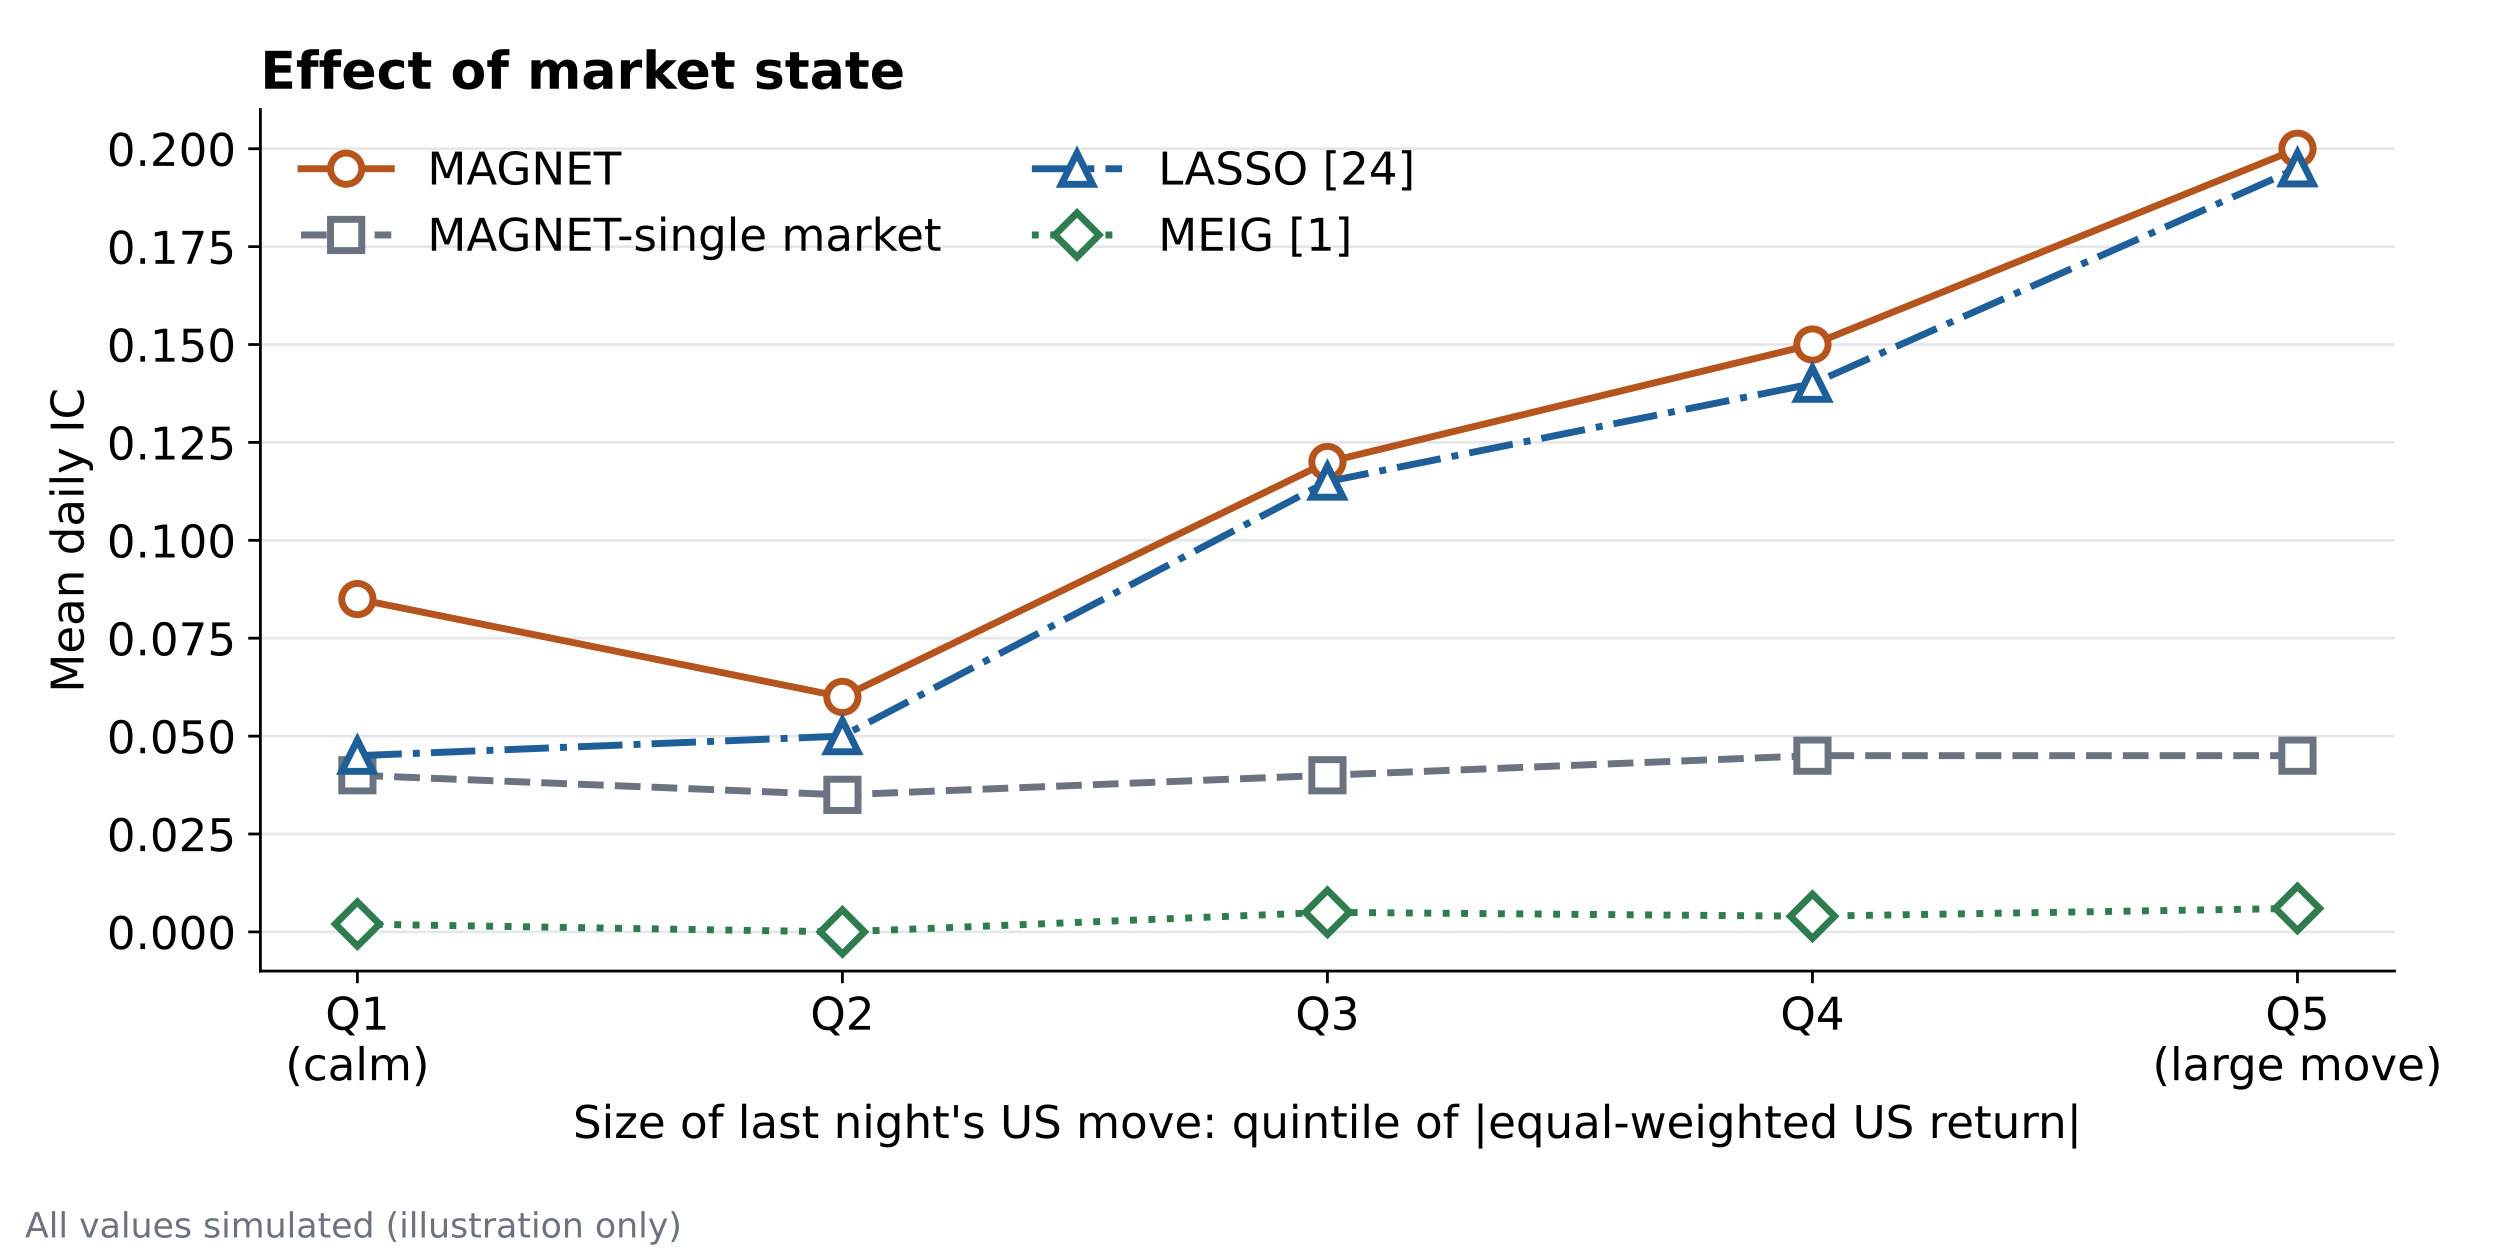
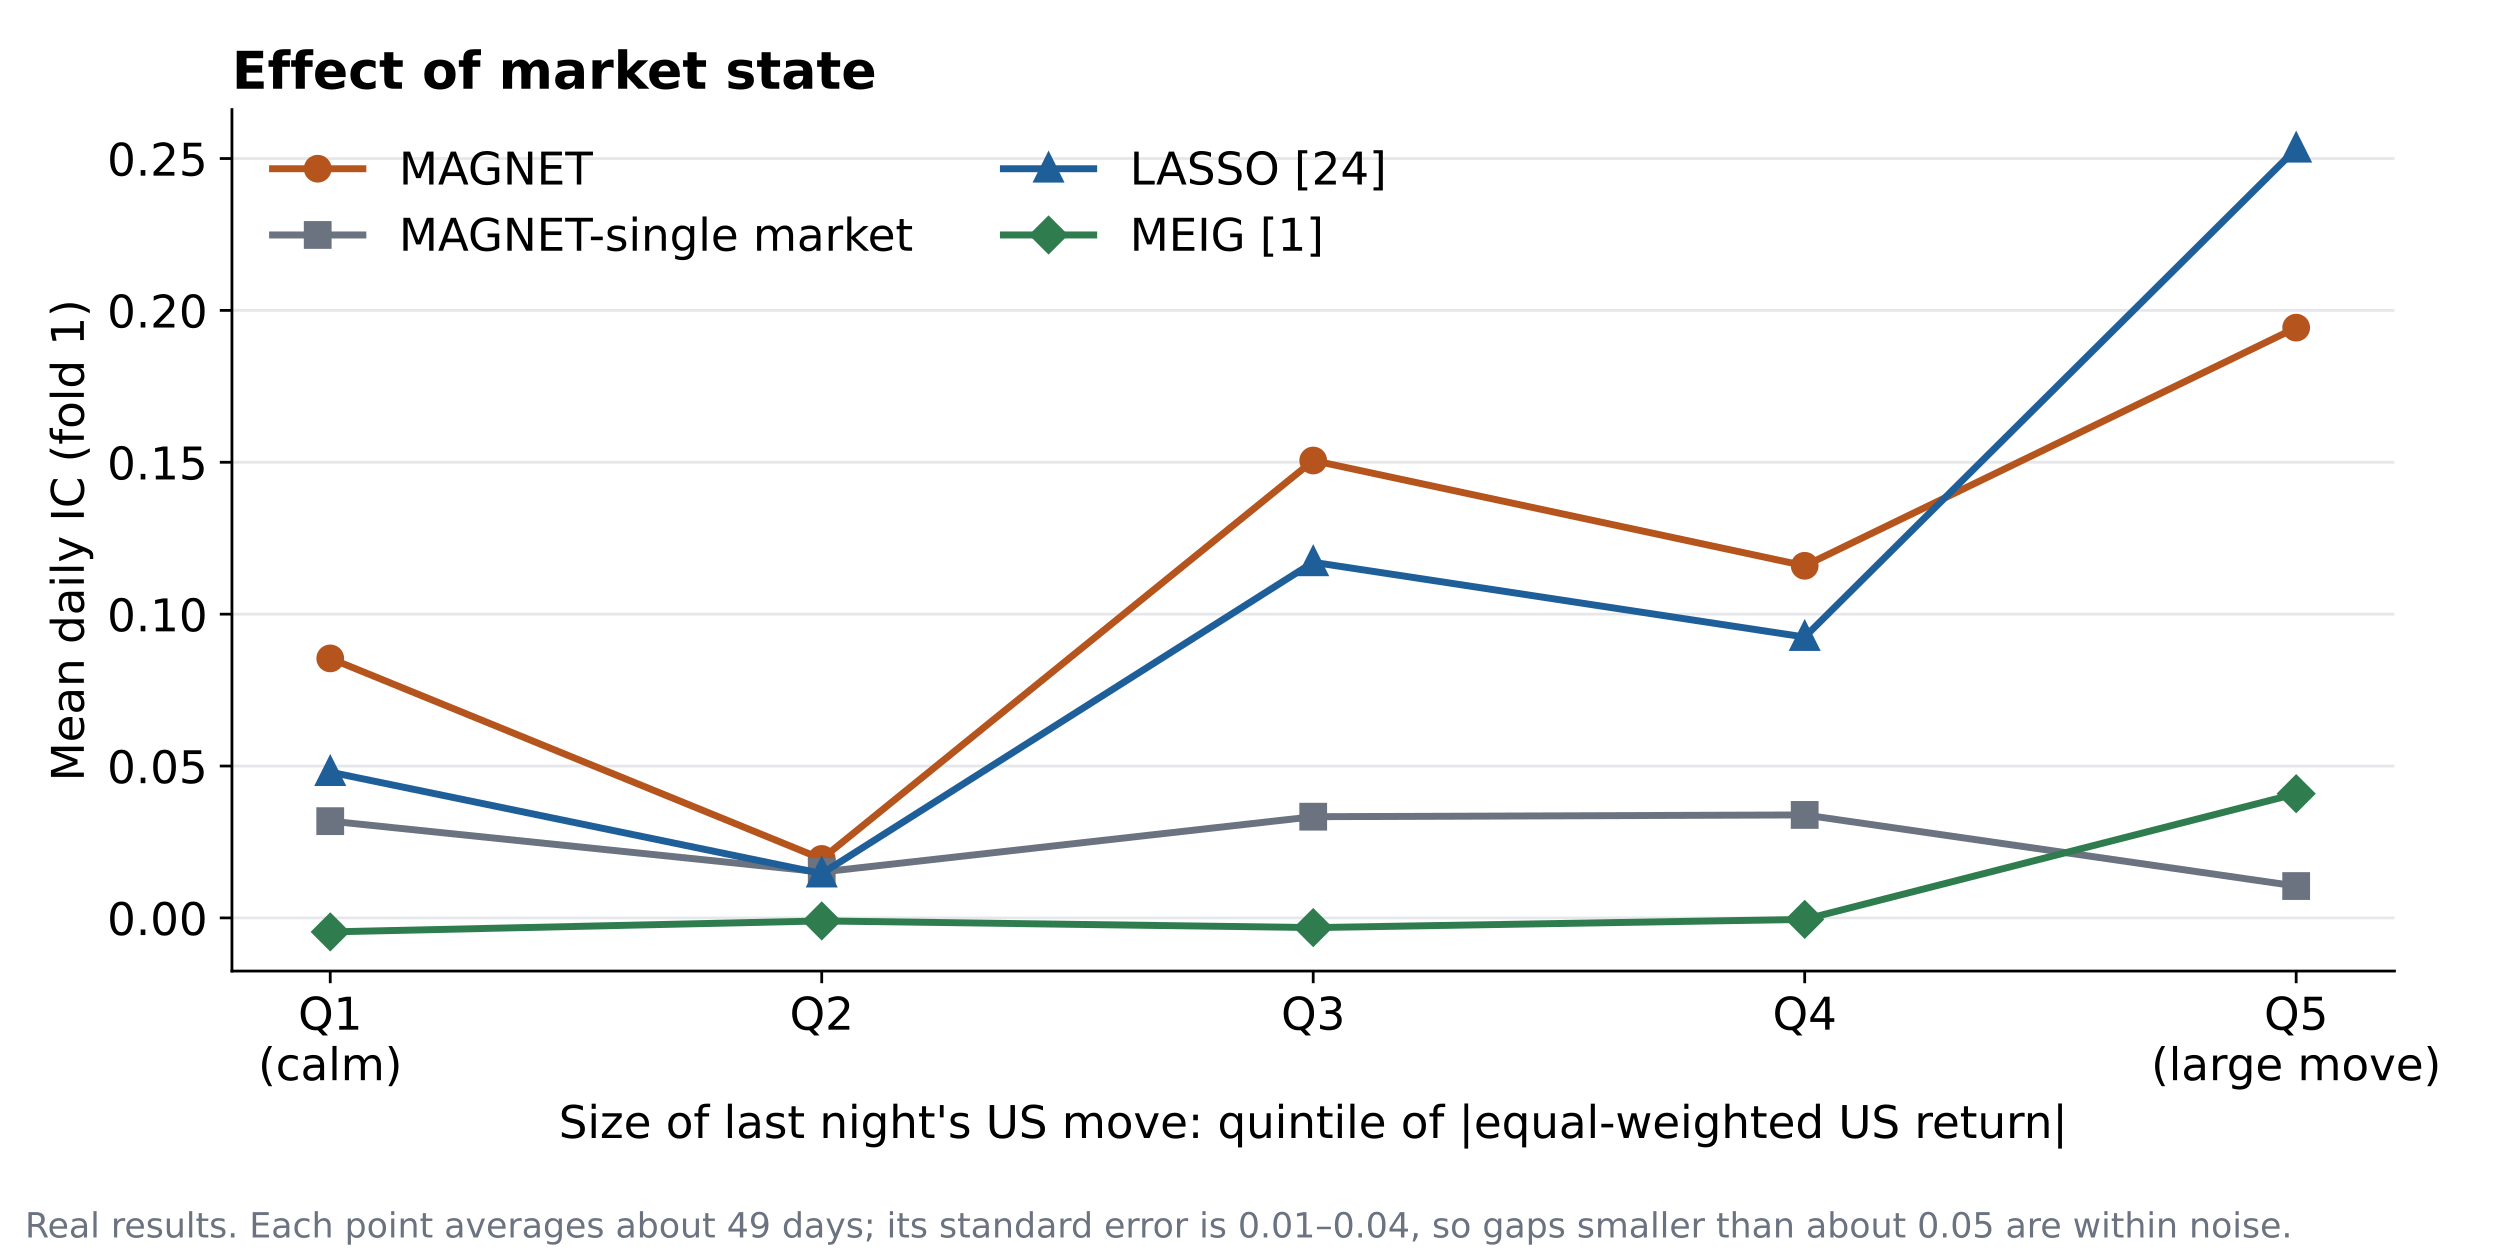
<svg xmlns="http://www.w3.org/2000/svg" xmlns:xlink="http://www.w3.org/1999/xlink" width="720pt" height="360pt" viewBox="0 0 720 360" version="1.1">
  <defs>
    <style type="text/css">*{stroke-linejoin: round; stroke-linecap: butt}</style>
  </defs>
  <g id="figure_1">
    <g id="patch_1">
      <path d="M 0 360  L 720 360  L 720 0  L 0 0  z " style="fill: #ffffff" />
    </g>
    <g id="axes_1">
      <g id="patch_2">
-         <path d="M 74.99 279.664  L 689.609 279.664  L 689.609 31.56  L 74.99 31.56  z " style="fill: #ffffff" />
+         <path d="M 66.8 279.664  L 689.609 279.664  L 689.609 31.56  L 66.8 31.56  z " style="fill: #ffffff" />
      </g>
      <g id="matplotlib.axis_1">
        <g id="xtick_1">
          <g id="line2d_1">
            <defs>
-               <path id="m0d816a79a5" d="M 0 0  L 0 3.5  " style="stroke: #000000; stroke-width: 0.8" />
+               <path id="mf723fec9dc" d="M 0 0  L 0 3.5  " style="stroke: #000000; stroke-width: 0.8" />
            </defs>
            <g>
-               <use xlink:href="#m0d816a79a5" x="102.927" y="279.664" style="stroke: #000000; stroke-width: 0.8" />
+               <use xlink:href="#mf723fec9dc" x="95.109" y="279.664" style="stroke: #000000; stroke-width: 0.8" />
            </g>
          </g>
          <g id="text_1">
-             <text style="font-size: 13px; font-family: 'DejaVu Sans'" transform="translate(93.67487 296.542)">Q1</text>
-             <text style="font-size: 13px; font-family: 'DejaVu Sans'" transform="translate(82.16073 311.0991)">(calm)</text>
+             <text style="font-size: 13px; font-family: 'DejaVu Sans'" transform="translate(85.85714 296.542)">Q1</text>
+             <text style="font-size: 13px; font-family: 'DejaVu Sans'" transform="translate(74.343 311.0991)">(calm)</text>
          </g>
        </g>
        <g id="xtick_2">
          <g id="line2d_2">
            <g>
-               <use xlink:href="#m0d816a79a5" x="242.613" y="279.664" style="stroke: #000000; stroke-width: 0.8" />
+               <use xlink:href="#mf723fec9dc" x="236.657" y="279.664" style="stroke: #000000; stroke-width: 0.8" />
            </g>
          </g>
          <g id="text_2">
-             <text style="font-size: 13px; font-family: 'DejaVu Sans'; text-anchor: middle" x="242.613" y="296.542" transform="rotate(-0 242.6133 296.542)">Q2</text>
+             <text style="font-size: 13px; font-family: 'DejaVu Sans'; text-anchor: middle" x="236.657" y="296.542" transform="rotate(-0 236.6569 296.542)">Q2</text>
          </g>
        </g>
        <g id="xtick_3">
          <g id="line2d_3">
            <g>
-               <use xlink:href="#m0d816a79a5" x="382.299" y="279.664" style="stroke: #000000; stroke-width: 0.8" />
+               <use xlink:href="#mf723fec9dc" x="378.204" y="279.664" style="stroke: #000000; stroke-width: 0.8" />
            </g>
          </g>
          <g id="text_3">
-             <text style="font-size: 13px; font-family: 'DejaVu Sans'; text-anchor: middle" x="382.299" y="296.542" transform="rotate(-0 382.2993 296.542)">Q3</text>
+             <text style="font-size: 13px; font-family: 'DejaVu Sans'; text-anchor: middle" x="378.204" y="296.542" transform="rotate(-0 378.2043 296.542)">Q3</text>
          </g>
        </g>
        <g id="xtick_4">
          <g id="line2d_4">
            <g>
-               <use xlink:href="#m0d816a79a5" x="521.985" y="279.664" style="stroke: #000000; stroke-width: 0.8" />
+               <use xlink:href="#mf723fec9dc" x="519.752" y="279.664" style="stroke: #000000; stroke-width: 0.8" />
            </g>
          </g>
          <g id="text_4">
-             <text style="font-size: 13px; font-family: 'DejaVu Sans'; text-anchor: middle" x="521.985" y="296.542" transform="rotate(-0 521.9854 296.542)">Q4</text>
+             <text style="font-size: 13px; font-family: 'DejaVu Sans'; text-anchor: middle" x="519.752" y="296.542" transform="rotate(-0 519.7517 296.542)">Q4</text>
          </g>
        </g>
        <g id="xtick_5">
          <g id="line2d_5">
            <g>
-               <use xlink:href="#m0d816a79a5" x="661.671" y="279.664" style="stroke: #000000; stroke-width: 0.8" />
+               <use xlink:href="#mf723fec9dc" x="661.299" y="279.664" style="stroke: #000000; stroke-width: 0.8" />
            </g>
          </g>
          <g id="text_5">
-             <text style="font-size: 13px; font-family: 'DejaVu Sans'" transform="translate(652.4191 296.542)">Q5</text>
-             <text style="font-size: 13px; font-family: 'DejaVu Sans'" transform="translate(619.9049 311.0991)">(large move)</text>
+             <text style="font-size: 13px; font-family: 'DejaVu Sans'" transform="translate(652.0468 296.542)">Q5</text>
+             <text style="font-size: 13px; font-family: 'DejaVu Sans'" transform="translate(619.5326 311.0991)">(large move)</text>
          </g>
        </g>
        <g id="text_6">
-           <text style="font-size: 13px; font-family: 'DejaVu Sans'; text-anchor: middle" x="382.299" y="327.738" transform="rotate(-0 382.2993 327.7376)">Size of last night's US move: quintile of |equal-weighted US return|</text>
+           <text style="font-size: 13px; font-family: 'DejaVu Sans'; text-anchor: middle" x="378.204" y="327.738" transform="rotate(-0 378.2043 327.7376)">Size of last night's US move: quintile of |equal-weighted US return|</text>
        </g>
      </g>
      <g id="matplotlib.axis_2">
        <g id="ytick_1">
          <g id="line2d_6">
-             <path d="M 74.99 268.387  L 689.609 268.387  " clip-path="url(#p15c9a34876)" style="fill: none; stroke: #e5e7eb; stroke-width: 0.8; stroke-linecap: square" />
+             <path d="M 66.8 264.357  L 689.609 264.357  " clip-path="url(#pa71d6f603d)" style="fill: none; stroke: #e5e7eb; stroke-width: 0.8; stroke-linecap: square" />
          </g>
          <g id="line2d_7">
            <defs>
-               <path id="m13d59b1d4e" d="M 0 0  L -3.5 0  " style="stroke: #000000; stroke-width: 0.8" />
+               <path id="m42df17d515" d="M 0 0  L -3.5 0  " style="stroke: #000000; stroke-width: 0.8" />
            </defs>
            <g>
-               <use xlink:href="#m13d59b1d4e" x="74.99" y="268.387" style="stroke: #000000; stroke-width: 0.8" />
+               <use xlink:href="#m42df17d515" x="66.8" y="264.357" style="stroke: #000000; stroke-width: 0.8" />
            </g>
          </g>
          <g id="text_7">
-             <text style="font-size: 13px; font-family: 'DejaVu Sans'; text-anchor: end" x="67.99" y="273.326" transform="rotate(-0 67.99 273.3255)">0.000</text>
+             <text style="font-size: 13px; font-family: 'DejaVu Sans'; text-anchor: end" x="59.8" y="269.296" transform="rotate(-0 59.8 269.2959)">0.00</text>
          </g>
        </g>
        <g id="ytick_2">
          <g id="line2d_8">
-             <path d="M 74.99 240.193  L 689.609 240.193  " clip-path="url(#p15c9a34876)" style="fill: none; stroke: #e5e7eb; stroke-width: 0.8; stroke-linecap: square" />
+             <path d="M 66.8 220.618  L 689.609 220.618  " clip-path="url(#pa71d6f603d)" style="fill: none; stroke: #e5e7eb; stroke-width: 0.8; stroke-linecap: square" />
          </g>
          <g id="line2d_9">
            <g>
-               <use xlink:href="#m13d59b1d4e" x="74.99" y="240.193" style="stroke: #000000; stroke-width: 0.8" />
+               <use xlink:href="#m42df17d515" x="66.8" y="220.618" style="stroke: #000000; stroke-width: 0.8" />
            </g>
          </g>
          <g id="text_8">
-             <text style="font-size: 13px; font-family: 'DejaVu Sans'; text-anchor: end" x="67.99" y="245.132" transform="rotate(-0 67.99 245.1319)">0.025</text>
+             <text style="font-size: 13px; font-family: 'DejaVu Sans'; text-anchor: end" x="59.8" y="225.557" transform="rotate(-0 59.8 225.5565)">0.05</text>
          </g>
        </g>
        <g id="ytick_3">
          <g id="line2d_10">
-             <path d="M 74.99 211.999  L 689.609 211.999  " clip-path="url(#p15c9a34876)" style="fill: none; stroke: #e5e7eb; stroke-width: 0.8; stroke-linecap: square" />
+             <path d="M 66.8 176.878  L 689.609 176.878  " clip-path="url(#pa71d6f603d)" style="fill: none; stroke: #e5e7eb; stroke-width: 0.8; stroke-linecap: square" />
          </g>
          <g id="line2d_11">
            <g>
-               <use xlink:href="#m13d59b1d4e" x="74.99" y="211.999" style="stroke: #000000; stroke-width: 0.8" />
+               <use xlink:href="#m42df17d515" x="66.8" y="176.878" style="stroke: #000000; stroke-width: 0.8" />
            </g>
          </g>
          <g id="text_9">
-             <text style="font-size: 13px; font-family: 'DejaVu Sans'; text-anchor: end" x="67.99" y="216.938" transform="rotate(-0 67.99 216.9383)">0.050</text>
+             <text style="font-size: 13px; font-family: 'DejaVu Sans'; text-anchor: end" x="59.8" y="181.817" transform="rotate(-0 59.8 181.8171)">0.10</text>
          </g>
        </g>
        <g id="ytick_4">
          <g id="line2d_12">
-             <path d="M 74.99 183.806  L 689.609 183.806  " clip-path="url(#p15c9a34876)" style="fill: none; stroke: #e5e7eb; stroke-width: 0.8; stroke-linecap: square" />
+             <path d="M 66.8 133.139  L 689.609 133.139  " clip-path="url(#pa71d6f603d)" style="fill: none; stroke: #e5e7eb; stroke-width: 0.8; stroke-linecap: square" />
          </g>
          <g id="line2d_13">
            <g>
-               <use xlink:href="#m13d59b1d4e" x="74.99" y="183.806" style="stroke: #000000; stroke-width: 0.8" />
+               <use xlink:href="#m42df17d515" x="66.8" y="133.139" style="stroke: #000000; stroke-width: 0.8" />
            </g>
          </g>
          <g id="text_10">
-             <text style="font-size: 13px; font-family: 'DejaVu Sans'; text-anchor: end" x="67.99" y="188.745" transform="rotate(-0 67.99 188.7446)">0.075</text>
+             <text style="font-size: 13px; font-family: 'DejaVu Sans'; text-anchor: end" x="59.8" y="138.078" transform="rotate(-0 59.8 138.0777)">0.15</text>
          </g>
        </g>
        <g id="ytick_5">
          <g id="line2d_14">
-             <path d="M 74.99 155.612  L 689.609 155.612  " clip-path="url(#p15c9a34876)" style="fill: none; stroke: #e5e7eb; stroke-width: 0.8; stroke-linecap: square" />
+             <path d="M 66.8 89.399  L 689.609 89.399  " clip-path="url(#pa71d6f603d)" style="fill: none; stroke: #e5e7eb; stroke-width: 0.8; stroke-linecap: square" />
          </g>
          <g id="line2d_15">
            <g>
-               <use xlink:href="#m13d59b1d4e" x="74.99" y="155.612" style="stroke: #000000; stroke-width: 0.8" />
+               <use xlink:href="#m42df17d515" x="66.8" y="89.399" style="stroke: #000000; stroke-width: 0.8" />
            </g>
          </g>
          <g id="text_11">
-             <text style="font-size: 13px; font-family: 'DejaVu Sans'; text-anchor: end" x="67.99" y="160.551" transform="rotate(-0 67.99 160.551)">0.100</text>
+             <text style="font-size: 13px; font-family: 'DejaVu Sans'; text-anchor: end" x="59.8" y="94.338" transform="rotate(-0 59.8 94.33831)">0.20</text>
          </g>
        </g>
        <g id="ytick_6">
          <g id="line2d_16">
-             <path d="M 74.99 127.418  L 689.609 127.418  " clip-path="url(#p15c9a34876)" style="fill: none; stroke: #e5e7eb; stroke-width: 0.8; stroke-linecap: square" />
+             <path d="M 66.8 45.66  L 689.609 45.66  " clip-path="url(#pa71d6f603d)" style="fill: none; stroke: #e5e7eb; stroke-width: 0.8; stroke-linecap: square" />
          </g>
          <g id="line2d_17">
            <g>
-               <use xlink:href="#m13d59b1d4e" x="74.99" y="127.418" style="stroke: #000000; stroke-width: 0.8" />
+               <use xlink:href="#m42df17d515" x="66.8" y="45.66" style="stroke: #000000; stroke-width: 0.8" />
            </g>
          </g>
          <g id="text_12">
-             <text style="font-size: 13px; font-family: 'DejaVu Sans'; text-anchor: end" x="67.99" y="132.357" transform="rotate(-0 67.99 132.3573)">0.125</text>
-           </g>
-         </g>
-         <g id="ytick_7">
-           <g id="line2d_18">
-             <path d="M 74.99 99.225  L 689.609 99.225  " clip-path="url(#p15c9a34876)" style="fill: none; stroke: #e5e7eb; stroke-width: 0.8; stroke-linecap: square" />
-           </g>
-           <g id="line2d_19">
-             <g>
-               <use xlink:href="#m13d59b1d4e" x="74.99" y="99.225" style="stroke: #000000; stroke-width: 0.8" />
-             </g>
-           </g>
-           <g id="text_13">
-             <text style="font-size: 13px; font-family: 'DejaVu Sans'; text-anchor: end" x="67.99" y="104.164" transform="rotate(-0 67.99 104.1637)">0.150</text>
-           </g>
-         </g>
-         <g id="ytick_8">
-           <g id="line2d_20">
-             <path d="M 74.99 71.031  L 689.609 71.031  " clip-path="url(#p15c9a34876)" style="fill: none; stroke: #e5e7eb; stroke-width: 0.8; stroke-linecap: square" />
-           </g>
-           <g id="line2d_21">
-             <g>
-               <use xlink:href="#m13d59b1d4e" x="74.99" y="71.031" style="stroke: #000000; stroke-width: 0.8" />
-             </g>
-           </g>
-           <g id="text_14">
-             <text style="font-size: 13px; font-family: 'DejaVu Sans'; text-anchor: end" x="67.99" y="75.97" transform="rotate(-0 67.99 75.97007)">0.175</text>
-           </g>
-         </g>
-         <g id="ytick_9">
-           <g id="line2d_22">
-             <path d="M 74.99 42.837  L 689.609 42.837  " clip-path="url(#p15c9a34876)" style="fill: none; stroke: #e5e7eb; stroke-width: 0.8; stroke-linecap: square" />
-           </g>
-           <g id="line2d_23">
-             <g>
-               <use xlink:href="#m13d59b1d4e" x="74.99" y="42.837" style="stroke: #000000; stroke-width: 0.8" />
-             </g>
-           </g>
-           <g id="text_15">
-             <text style="font-size: 13px; font-family: 'DejaVu Sans'; text-anchor: end" x="67.99" y="47.776" transform="rotate(-0 67.99 47.77644)">0.200</text>
+             <text style="font-size: 13px; font-family: 'DejaVu Sans'; text-anchor: end" x="59.8" y="50.599" transform="rotate(-0 59.8 50.59892)">0.25</text>
+           </g>
+         </g>
+         <g id="text_13">
+           <text style="font-size: 13px; font-family: 'DejaVu Sans'; text-anchor: middle" x="24.151" y="155.612" transform="rotate(-90 24.15109 155.612)">Mean daily IC (fold 1)</text>
+         </g>
+       </g>
+       <g id="line2d_18">
+         <path d="M 95.109 189.623  L 236.657 247.372  L 378.204 132.627  L 519.752 162.948  L 661.299 94.362  " clip-path="url(#pa71d6f603d)" style="fill: none; stroke: #b5541c; stroke-width: 2; stroke-linecap: square" />
+         <defs>
+           <path id="m45fe9192dc" d="M 0 3  C 0.796 3 1.559 2.684 2.121 2.121  C 2.684 1.559 3 0.796 3 0  C 3 -0.796 2.684 -1.559 2.121 -2.121  C 1.559 -2.684 0.796 -3 0 -3  C -0.796 -3 -1.559 -2.684 -2.121 -2.121  C -2.684 -1.559 -3 -0.796 -3 0  C -3 0.796 -2.684 1.559 -2.121 2.121  C -1.559 2.684 -0.796 3 0 3  z " style="stroke: #b5541c; stroke-width: 2" />
+         </defs>
+         <g clip-path="url(#pa71d6f603d)">
+           <use xlink:href="#m45fe9192dc" x="95.109" y="189.623" style="fill: #b5541c; stroke: #b5541c; stroke-width: 2" />
+           <use xlink:href="#m45fe9192dc" x="236.657" y="247.372" style="fill: #b5541c; stroke: #b5541c; stroke-width: 2" />
+           <use xlink:href="#m45fe9192dc" x="378.204" y="132.627" style="fill: #b5541c; stroke: #b5541c; stroke-width: 2" />
+           <use xlink:href="#m45fe9192dc" x="519.752" y="162.948" style="fill: #b5541c; stroke: #b5541c; stroke-width: 2" />
+           <use xlink:href="#m45fe9192dc" x="661.299" y="94.362" style="fill: #b5541c; stroke: #b5541c; stroke-width: 2" />
+         </g>
+       </g>
+       <g id="line2d_19">
+         <path d="M 95.109 236.49  L 236.657 251.134  L 378.204 235.209  L 519.752 234.7  L 661.299 255.181  " clip-path="url(#pa71d6f603d)" style="fill: none; stroke: #6b7280; stroke-width: 2; stroke-linecap: square" />
+         <defs>
+           <path id="mb6062c917c" d="M -3 3  L 3 3  L 3 -3  L -3 -3  z " style="stroke: #6b7280; stroke-width: 2; stroke-linejoin: miter" />
+         </defs>
+         <g clip-path="url(#pa71d6f603d)">
+           <use xlink:href="#mb6062c917c" x="95.109" y="236.49" style="fill: #6b7280; stroke: #6b7280; stroke-width: 2; stroke-linejoin: miter" />
+           <use xlink:href="#mb6062c917c" x="236.657" y="251.134" style="fill: #6b7280; stroke: #6b7280; stroke-width: 2; stroke-linejoin: miter" />
+           <use xlink:href="#mb6062c917c" x="378.204" y="235.209" style="fill: #6b7280; stroke: #6b7280; stroke-width: 2; stroke-linejoin: miter" />
+           <use xlink:href="#mb6062c917c" x="519.752" y="234.7" style="fill: #6b7280; stroke: #6b7280; stroke-width: 2; stroke-linejoin: miter" />
+           <use xlink:href="#mb6062c917c" x="661.299" y="255.181" style="fill: #6b7280; stroke: #6b7280; stroke-width: 2; stroke-linejoin: miter" />
+         </g>
+       </g>
+       <g id="line2d_20">
+         <path d="M 95.109 222.374  L 236.657 251.588  L 378.204 161.94  L 519.752 183.474  L 661.299 42.837  " clip-path="url(#pa71d6f603d)" style="fill: none; stroke: #1f5f99; stroke-width: 2; stroke-linecap: square" />
+         <defs>
+           <path id="m23df812e6c" d="M 0 -3  L -3 3  L 3 3  z " style="stroke: #1f5f99; stroke-width: 2; stroke-linejoin: miter" />
+         </defs>
+         <g clip-path="url(#pa71d6f603d)">
+           <use xlink:href="#m23df812e6c" x="95.109" y="222.374" style="fill: #1f5f99; stroke: #1f5f99; stroke-width: 2; stroke-linejoin: miter" />
+           <use xlink:href="#m23df812e6c" x="236.657" y="251.588" style="fill: #1f5f99; stroke: #1f5f99; stroke-width: 2; stroke-linejoin: miter" />
+           <use xlink:href="#m23df812e6c" x="378.204" y="161.94" style="fill: #1f5f99; stroke: #1f5f99; stroke-width: 2; stroke-linejoin: miter" />
+           <use xlink:href="#m23df812e6c" x="519.752" y="183.474" style="fill: #1f5f99; stroke: #1f5f99; stroke-width: 2; stroke-linejoin: miter" />
+           <use xlink:href="#m23df812e6c" x="661.299" y="42.837" style="fill: #1f5f99; stroke: #1f5f99; stroke-width: 2; stroke-linejoin: miter" />
+         </g>
+       </g>
+       <g id="line2d_21">
+         <path d="M 95.109 268.387  L 236.657 265.227  L 378.204 267.149  L 519.752 264.783  L 661.299 228.583  " clip-path="url(#pa71d6f603d)" style="fill: none; stroke: #2f7d4f; stroke-width: 2; stroke-linecap: square" />
+         <defs>
+           <path id="me6b30d2358" d="M -0 4.243  L 4.243 0  L 0 -4.243  L -4.243 -0  z " style="stroke: #2f7d4f; stroke-width: 2; stroke-linejoin: miter" />
+         </defs>
+         <g clip-path="url(#pa71d6f603d)">
+           <use xlink:href="#me6b30d2358" x="95.109" y="268.387" style="fill: #2f7d4f; stroke: #2f7d4f; stroke-width: 2; stroke-linejoin: miter" />
+           <use xlink:href="#me6b30d2358" x="236.657" y="265.227" style="fill: #2f7d4f; stroke: #2f7d4f; stroke-width: 2; stroke-linejoin: miter" />
+           <use xlink:href="#me6b30d2358" x="378.204" y="267.149" style="fill: #2f7d4f; stroke: #2f7d4f; stroke-width: 2; stroke-linejoin: miter" />
+           <use xlink:href="#me6b30d2358" x="519.752" y="264.783" style="fill: #2f7d4f; stroke: #2f7d4f; stroke-width: 2; stroke-linejoin: miter" />
+           <use xlink:href="#me6b30d2358" x="661.299" y="228.583" style="fill: #2f7d4f; stroke: #2f7d4f; stroke-width: 2; stroke-linejoin: miter" />
+         </g>
+       </g>
+       <g id="patch_3">
+         <path d="M 66.8 279.664  L 66.8 31.56  " style="fill: none; stroke: #000000; stroke-width: 0.8; stroke-linejoin: miter; stroke-linecap: square" />
+       </g>
+       <g id="patch_4">
+         <path d="M 66.8 279.664  L 689.609 279.664  " style="fill: none; stroke: #000000; stroke-width: 0.8; stroke-linejoin: miter; stroke-linecap: square" />
+       </g>
+       <g id="text_14">
+         <text style="font-weight: 700; font-size: 15px; font-family: 'DejaVu Sans'; text-anchor: start" x="66.8" y="25.56" transform="rotate(-0 66.8 25.56)">Effect of market state</text>
+       </g>
+       <g id="legend_1">
+         <g id="line2d_22">
+           <path d="M 78.5 48.588  L 91.5 48.588  L 104.5 48.588  " style="fill: none; stroke: #b5541c; stroke-width: 2; stroke-linecap: square" />
+           <g>
+             <use xlink:href="#m45fe9192dc" x="91.5" y="48.588" style="fill: #b5541c; stroke: #b5541c; stroke-width: 2" />
+           </g>
+         </g>
+         <g id="text_15">
+           <text style="font-size: 13px; font-family: 'DejaVu Sans'; text-anchor: start" x="114.9" y="53.138" transform="rotate(-0 114.9 53.13797)">MAGNET</text>
+         </g>
+         <g id="line2d_23">
+           <path d="M 78.5 67.67  L 91.5 67.67  L 104.5 67.67  " style="fill: none; stroke: #6b7280; stroke-width: 2; stroke-linecap: square" />
+           <g>
+             <use xlink:href="#mb6062c917c" x="91.5" y="67.67" style="fill: #6b7280; stroke: #6b7280; stroke-width: 2; stroke-linejoin: miter" />
          </g>
        </g>
        <g id="text_16">
-           <text style="font-size: 13px; font-family: 'DejaVu Sans'; text-anchor: middle" x="24.07" y="155.612" transform="rotate(-90 24.06984 155.612)">Mean daily IC</text>
-         </g>
-       </g>
-       <g id="line2d_24">
-         <path d="M 102.927 172.528  L 242.613 200.722  L 382.299 133.057  L 521.985 99.225  L 661.671 42.837  " clip-path="url(#p15c9a34876)" style="fill: none; stroke: #b5541c; stroke-width: 2; stroke-linecap: square" />
-         <defs>
-           <path id="mc31599bf2c" d="M 0 4.5  C 1.193 4.5 2.338 4.026 3.182 3.182  C 4.026 2.338 4.5 1.193 4.5 0  C 4.5 -1.193 4.026 -2.338 3.182 -3.182  C 2.338 -4.026 1.193 -4.5 0 -4.5  C -1.193 -4.5 -2.338 -4.026 -3.182 -3.182  C -4.026 -2.338 -4.5 -1.193 -4.5 0  C -4.5 1.193 -4.026 2.338 -3.182 3.182  C -2.338 4.026 -1.193 4.5 0 4.5  z " style="stroke: #b5541c; stroke-width: 2" />
-         </defs>
-         <g clip-path="url(#p15c9a34876)">
-           <use xlink:href="#mc31599bf2c" x="102.927" y="172.528" style="fill: #ffffff; stroke: #b5541c; stroke-width: 2" />
-           <use xlink:href="#mc31599bf2c" x="242.613" y="200.722" style="fill: #ffffff; stroke: #b5541c; stroke-width: 2" />
-           <use xlink:href="#mc31599bf2c" x="382.299" y="133.057" style="fill: #ffffff; stroke: #b5541c; stroke-width: 2" />
-           <use xlink:href="#mc31599bf2c" x="521.985" y="99.225" style="fill: #ffffff; stroke: #b5541c; stroke-width: 2" />
-           <use xlink:href="#mc31599bf2c" x="661.671" y="42.837" style="fill: #ffffff; stroke: #b5541c; stroke-width: 2" />
-         </g>
-       </g>
-       <g id="line2d_25">
-         <path d="M 102.927 223.277  L 242.613 228.915  L 382.299 223.277  L 521.985 217.638  L 661.671 217.638  " clip-path="url(#p15c9a34876)" style="fill: none; stroke-dasharray: 7.4,3.2; stroke-dashoffset: 0; stroke: #6b7280; stroke-width: 2" />
-         <defs>
-           <path id="m72a59e1184" d="M -4.5 4.5  L 4.5 4.5  L 4.5 -4.5  L -4.5 -4.5  z " style="stroke: #6b7280; stroke-width: 2; stroke-linejoin: miter" />
-         </defs>
-         <g clip-path="url(#p15c9a34876)">
-           <use xlink:href="#m72a59e1184" x="102.927" y="223.277" style="fill: #ffffff; stroke: #6b7280; stroke-width: 2; stroke-linejoin: miter" />
-           <use xlink:href="#m72a59e1184" x="242.613" y="228.915" style="fill: #ffffff; stroke: #6b7280; stroke-width: 2; stroke-linejoin: miter" />
-           <use xlink:href="#m72a59e1184" x="382.299" y="223.277" style="fill: #ffffff; stroke: #6b7280; stroke-width: 2; stroke-linejoin: miter" />
-           <use xlink:href="#m72a59e1184" x="521.985" y="217.638" style="fill: #ffffff; stroke: #6b7280; stroke-width: 2; stroke-linejoin: miter" />
-           <use xlink:href="#m72a59e1184" x="661.671" y="217.638" style="fill: #ffffff; stroke: #6b7280; stroke-width: 2; stroke-linejoin: miter" />
-         </g>
-       </g>
-       <g id="line2d_26">
-         <path d="M 102.927 217.638  L 242.613 211.999  L 382.299 138.696  L 521.985 110.502  L 661.671 48.476  " clip-path="url(#p15c9a34876)" style="fill: none; stroke-dasharray: 12.8,3.2,2,3.2; stroke-dashoffset: 0; stroke: #1f5f99; stroke-width: 2" />
-         <defs>
-           <path id="m0a95c61172" d="M 0 -4.5  L -4.5 4.5  L 4.5 4.5  z " style="stroke: #1f5f99; stroke-width: 2; stroke-linejoin: miter" />
-         </defs>
-         <g clip-path="url(#p15c9a34876)">
-           <use xlink:href="#m0a95c61172" x="102.927" y="217.638" style="fill: #ffffff; stroke: #1f5f99; stroke-width: 2; stroke-linejoin: miter" />
-           <use xlink:href="#m0a95c61172" x="242.613" y="211.999" style="fill: #ffffff; stroke: #1f5f99; stroke-width: 2; stroke-linejoin: miter" />
-           <use xlink:href="#m0a95c61172" x="382.299" y="138.696" style="fill: #ffffff; stroke: #1f5f99; stroke-width: 2; stroke-linejoin: miter" />
-           <use xlink:href="#m0a95c61172" x="521.985" y="110.502" style="fill: #ffffff; stroke: #1f5f99; stroke-width: 2; stroke-linejoin: miter" />
-           <use xlink:href="#m0a95c61172" x="661.671" y="48.476" style="fill: #ffffff; stroke: #1f5f99; stroke-width: 2; stroke-linejoin: miter" />
-         </g>
-       </g>
-       <g id="line2d_27">
-         <path d="M 102.927 266.131  L 242.613 268.387  L 382.299 262.748  L 521.985 263.876  L 661.671 261.62  " clip-path="url(#p15c9a34876)" style="fill: none; stroke-dasharray: 2,3.3; stroke-dashoffset: 0; stroke: #2f7d4f; stroke-width: 2" />
-         <defs>
-           <path id="mada519dade" d="M -0 6.364  L 6.364 0  L 0 -6.364  L -6.364 -0  z " style="stroke: #2f7d4f; stroke-width: 2; stroke-linejoin: miter" />
-         </defs>
-         <g clip-path="url(#p15c9a34876)">
-           <use xlink:href="#mada519dade" x="102.927" y="266.131" style="fill: #ffffff; stroke: #2f7d4f; stroke-width: 2; stroke-linejoin: miter" />
-           <use xlink:href="#mada519dade" x="242.613" y="268.387" style="fill: #ffffff; stroke: #2f7d4f; stroke-width: 2; stroke-linejoin: miter" />
-           <use xlink:href="#mada519dade" x="382.299" y="262.748" style="fill: #ffffff; stroke: #2f7d4f; stroke-width: 2; stroke-linejoin: miter" />
-           <use xlink:href="#mada519dade" x="521.985" y="263.876" style="fill: #ffffff; stroke: #2f7d4f; stroke-width: 2; stroke-linejoin: miter" />
-           <use xlink:href="#mada519dade" x="661.671" y="261.62" style="fill: #ffffff; stroke: #2f7d4f; stroke-width: 2; stroke-linejoin: miter" />
-         </g>
-       </g>
-       <g id="patch_3">
-         <path d="M 74.99 279.664  L 74.99 31.56  " style="fill: none; stroke: #000000; stroke-width: 0.8; stroke-linejoin: miter; stroke-linecap: square" />
-       </g>
-       <g id="patch_4">
-         <path d="M 74.99 279.664  L 689.609 279.664  " style="fill: none; stroke: #000000; stroke-width: 0.8; stroke-linejoin: miter; stroke-linecap: square" />
-       </g>
-       <g id="text_17">
-         <text style="font-weight: 700; font-size: 15px; font-family: 'DejaVu Sans'; text-anchor: start" x="74.99" y="25.56" transform="rotate(-0 74.99 25.56)">Effect of market state</text>
-       </g>
-       <g id="legend_1">
-         <g id="line2d_28">
-           <path d="M 86.69 48.588  L 99.69 48.588  L 112.69 48.588  " style="fill: none; stroke: #b5541c; stroke-width: 2; stroke-linecap: square" />
-           <g>
-             <use xlink:href="#mc31599bf2c" x="99.69" y="48.588" style="fill: #ffffff; stroke: #b5541c; stroke-width: 2" />
+           <text style="font-size: 13px; font-family: 'DejaVu Sans'; text-anchor: start" x="114.9" y="72.22" transform="rotate(-0 114.9 72.21953)">MAGNET-single market</text>
+         </g>
+         <g id="line2d_24">
+           <path d="M 288.982 48.588  L 301.982 48.588  L 314.982 48.588  " style="fill: none; stroke: #1f5f99; stroke-width: 2; stroke-linecap: square" />
+           <g>
+             <use xlink:href="#m23df812e6c" x="301.982" y="48.588" style="fill: #1f5f99; stroke: #1f5f99; stroke-width: 2; stroke-linejoin: miter" />
+           </g>
+         </g>
+         <g id="text_17">
+           <text style="font-size: 13px; font-family: 'DejaVu Sans'; text-anchor: start" x="325.382" y="53.138" transform="rotate(-0 325.3822 53.13797)">LASSO [24]</text>
+         </g>
+         <g id="line2d_25">
+           <path d="M 288.982 67.67  L 301.982 67.67  L 314.982 67.67  " style="fill: none; stroke: #2f7d4f; stroke-width: 2; stroke-linecap: square" />
+           <g>
+             <use xlink:href="#me6b30d2358" x="301.982" y="67.67" style="fill: #2f7d4f; stroke: #2f7d4f; stroke-width: 2; stroke-linejoin: miter" />
          </g>
        </g>
        <g id="text_18">
-           <text style="font-size: 13px; font-family: 'DejaVu Sans'; text-anchor: start" x="123.09" y="53.138" transform="rotate(-0 123.09 53.13797)">MAGNET</text>
-         </g>
-         <g id="line2d_29">
-           <path d="M 86.69 67.67  L 99.69 67.67  L 112.69 67.67  " style="fill: none; stroke-dasharray: 7.4,3.2; stroke-dashoffset: 0; stroke: #6b7280; stroke-width: 2" />
-           <g>
-             <use xlink:href="#m72a59e1184" x="99.69" y="67.67" style="fill: #ffffff; stroke: #6b7280; stroke-width: 2; stroke-linejoin: miter" />
-           </g>
-         </g>
-         <g id="text_19">
-           <text style="font-size: 13px; font-family: 'DejaVu Sans'; text-anchor: start" x="123.09" y="72.22" transform="rotate(-0 123.09 72.21953)">MAGNET-single market</text>
-         </g>
-         <g id="line2d_30">
-           <path d="M 297.172 48.588  L 310.172 48.588  L 323.172 48.588  " style="fill: none; stroke-dasharray: 12.8,3.2,2,3.2; stroke-dashoffset: 0; stroke: #1f5f99; stroke-width: 2" />
-           <g>
-             <use xlink:href="#m0a95c61172" x="310.172" y="48.588" style="fill: #ffffff; stroke: #1f5f99; stroke-width: 2; stroke-linejoin: miter" />
-           </g>
-         </g>
-         <g id="text_20">
-           <text style="font-size: 13px; font-family: 'DejaVu Sans'; text-anchor: start" x="333.572" y="53.138" transform="rotate(-0 333.5722 53.13797)">LASSO [24]</text>
-         </g>
-         <g id="line2d_31">
-           <path d="M 297.172 67.67  L 310.172 67.67  L 323.172 67.67  " style="fill: none; stroke-dasharray: 2,3.3; stroke-dashoffset: 0; stroke: #2f7d4f; stroke-width: 2" />
-           <g>
-             <use xlink:href="#mada519dade" x="310.172" y="67.67" style="fill: #ffffff; stroke: #2f7d4f; stroke-width: 2; stroke-linejoin: miter" />
-           </g>
-         </g>
-         <g id="text_21">
-           <text style="font-size: 13px; font-family: 'DejaVu Sans'; text-anchor: start" x="333.572" y="72.22" transform="rotate(-0 333.5722 72.21953)">MEIG [1]</text>
+           <text style="font-size: 13px; font-family: 'DejaVu Sans'; text-anchor: start" x="325.382" y="72.22" transform="rotate(-0 325.3822 72.21953)">MEIG [1]</text>
        </g>
      </g>
    </g>
-     <g id="text_22">
-       <text style="font-size: 10px; font-family: 'DejaVu Sans'; text-anchor: start; fill: #6b7280" x="7.2" y="356.4" transform="rotate(-0 7.2 356.4)">All values simulated (illustration only)</text>
+     <g id="text_19">
+       <text style="font-size: 10px; font-family: 'DejaVu Sans'; text-anchor: start; fill: #6b7280" x="7.2" y="356.4" transform="rotate(-0 7.2 356.4)">Real results. Each point averages about 49 days; its standard error is 0.01–0.04, so gaps smaller than about 0.05 are within noise.</text>
    </g>
  </g>
  <defs>
-     <clipPath id="p15c9a34876">
-       <rect x="74.99" y="31.56" width="614.619" height="248.104" />
+     <clipPath id="pa71d6f603d">
+       <rect x="66.8" y="31.56" width="622.809" height="248.104" />
    </clipPath>
  </defs>
</svg>
